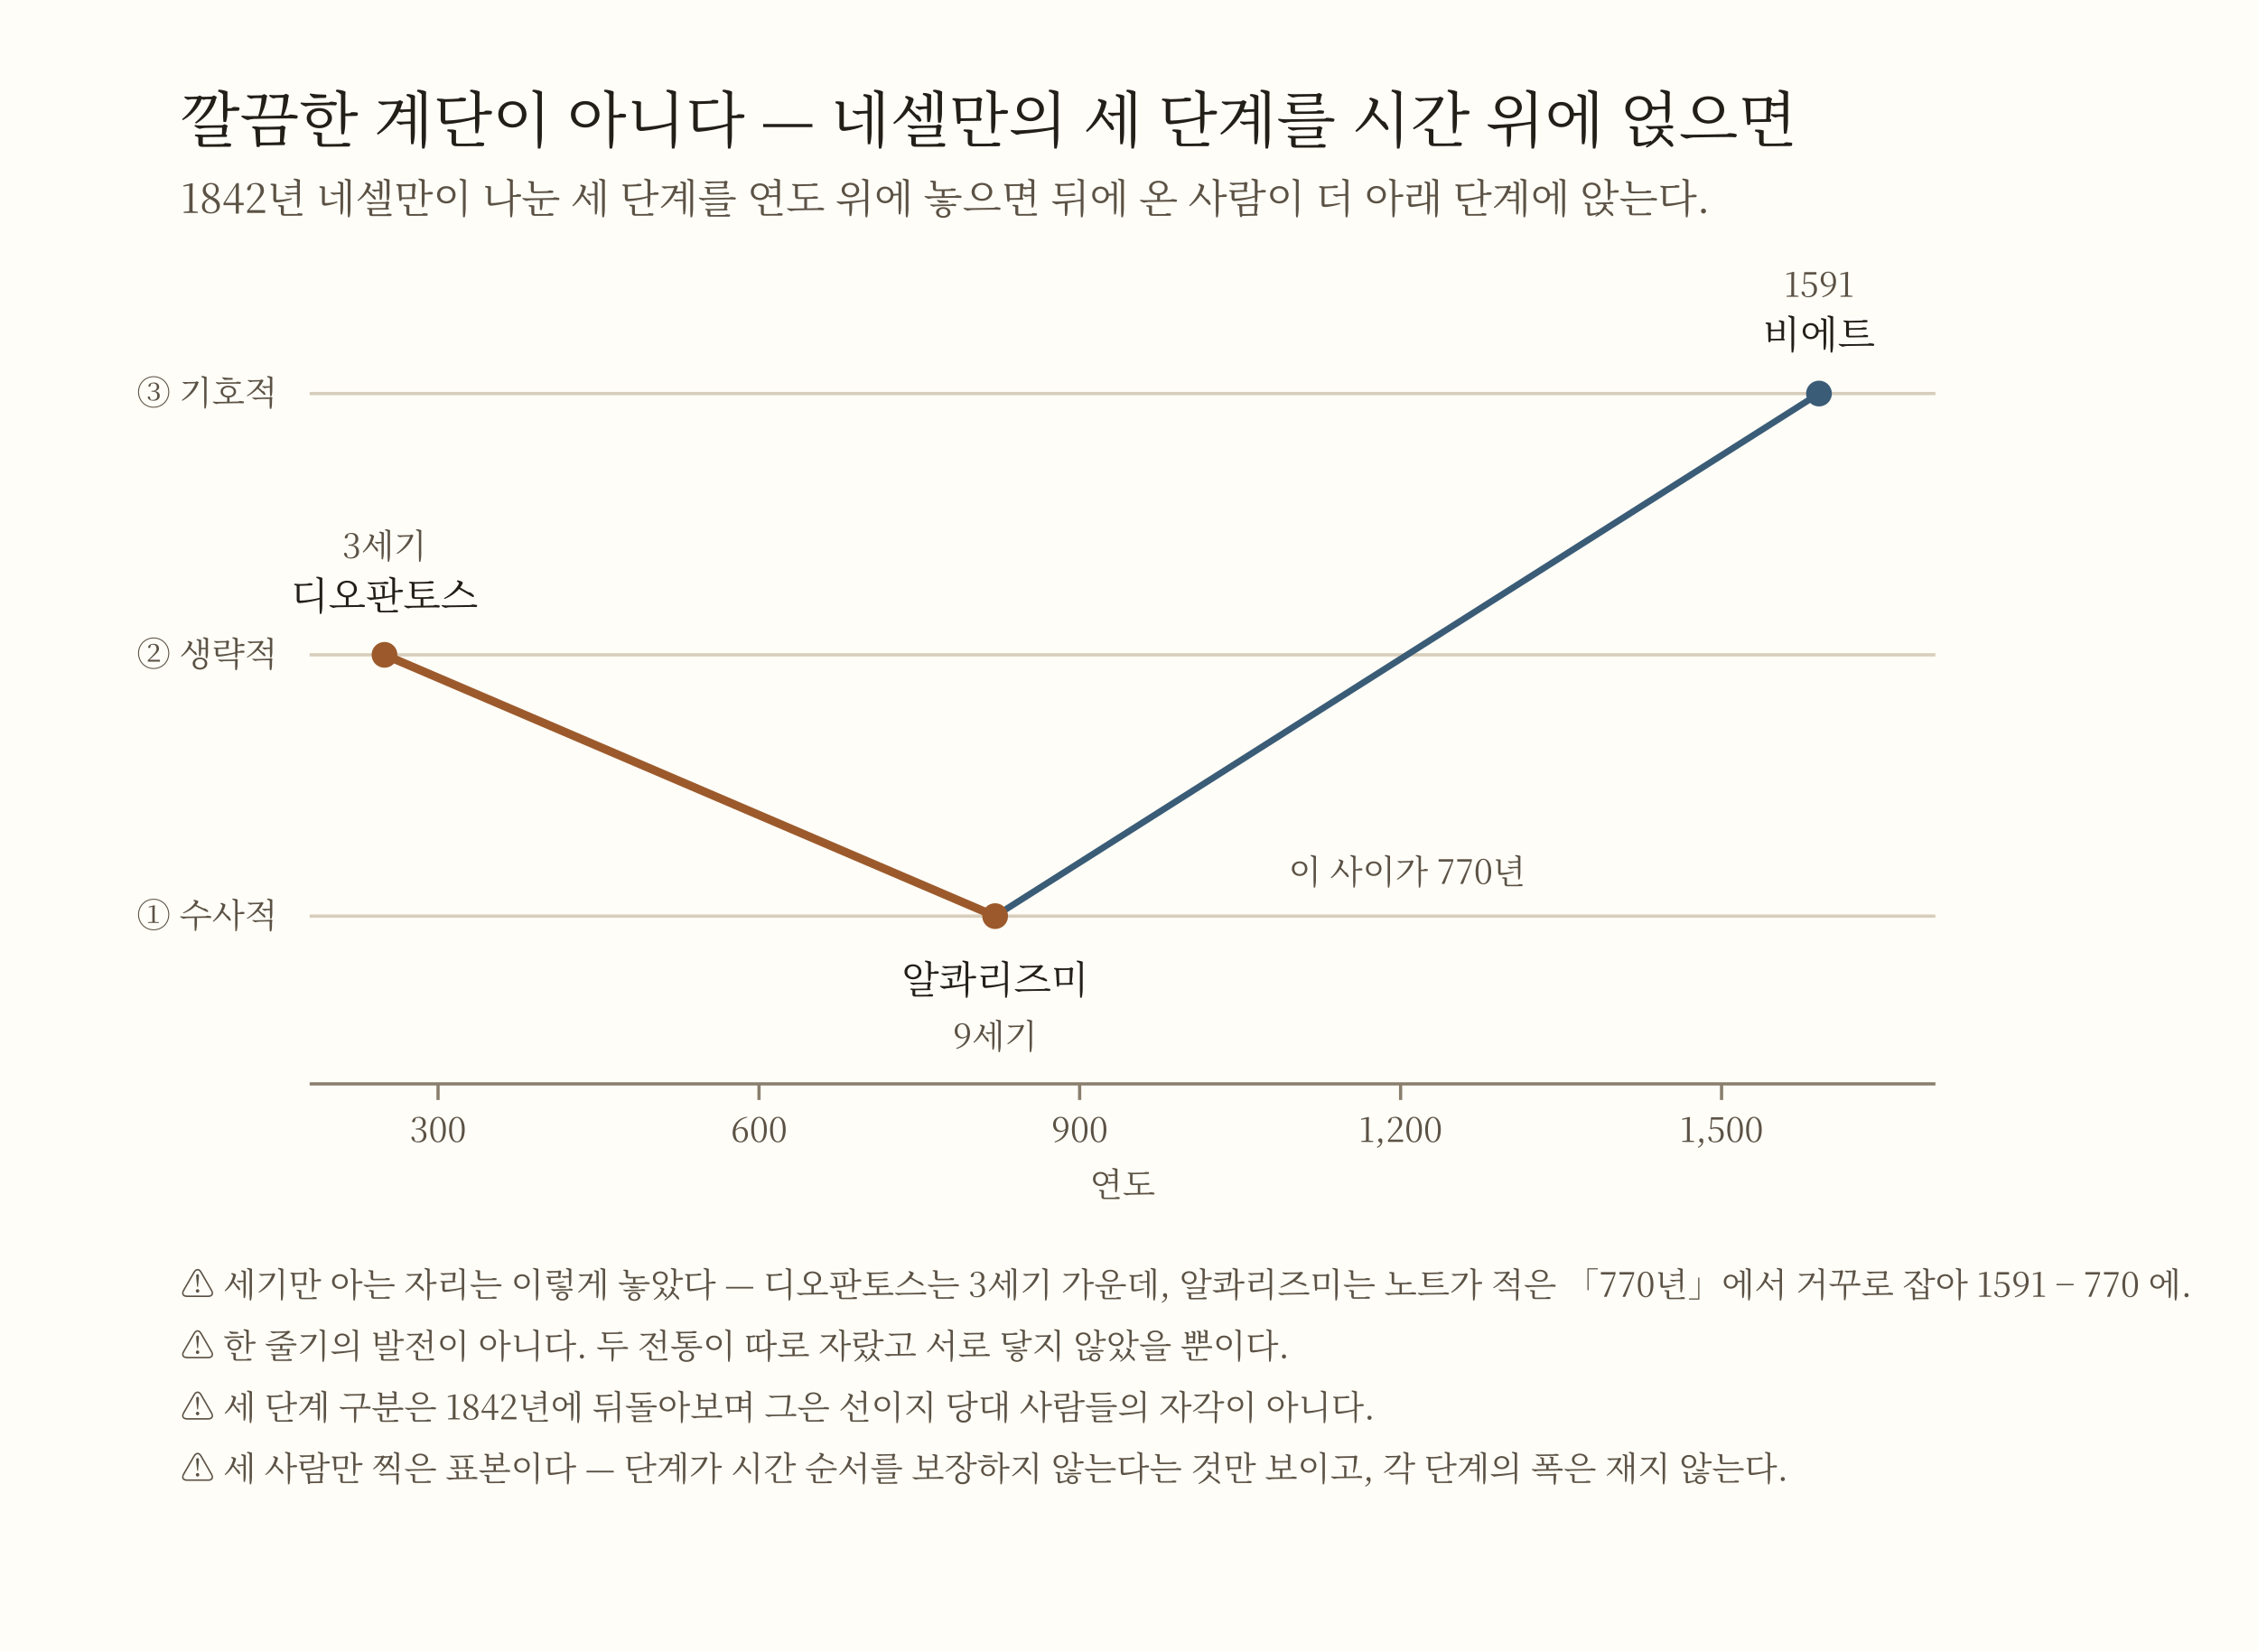
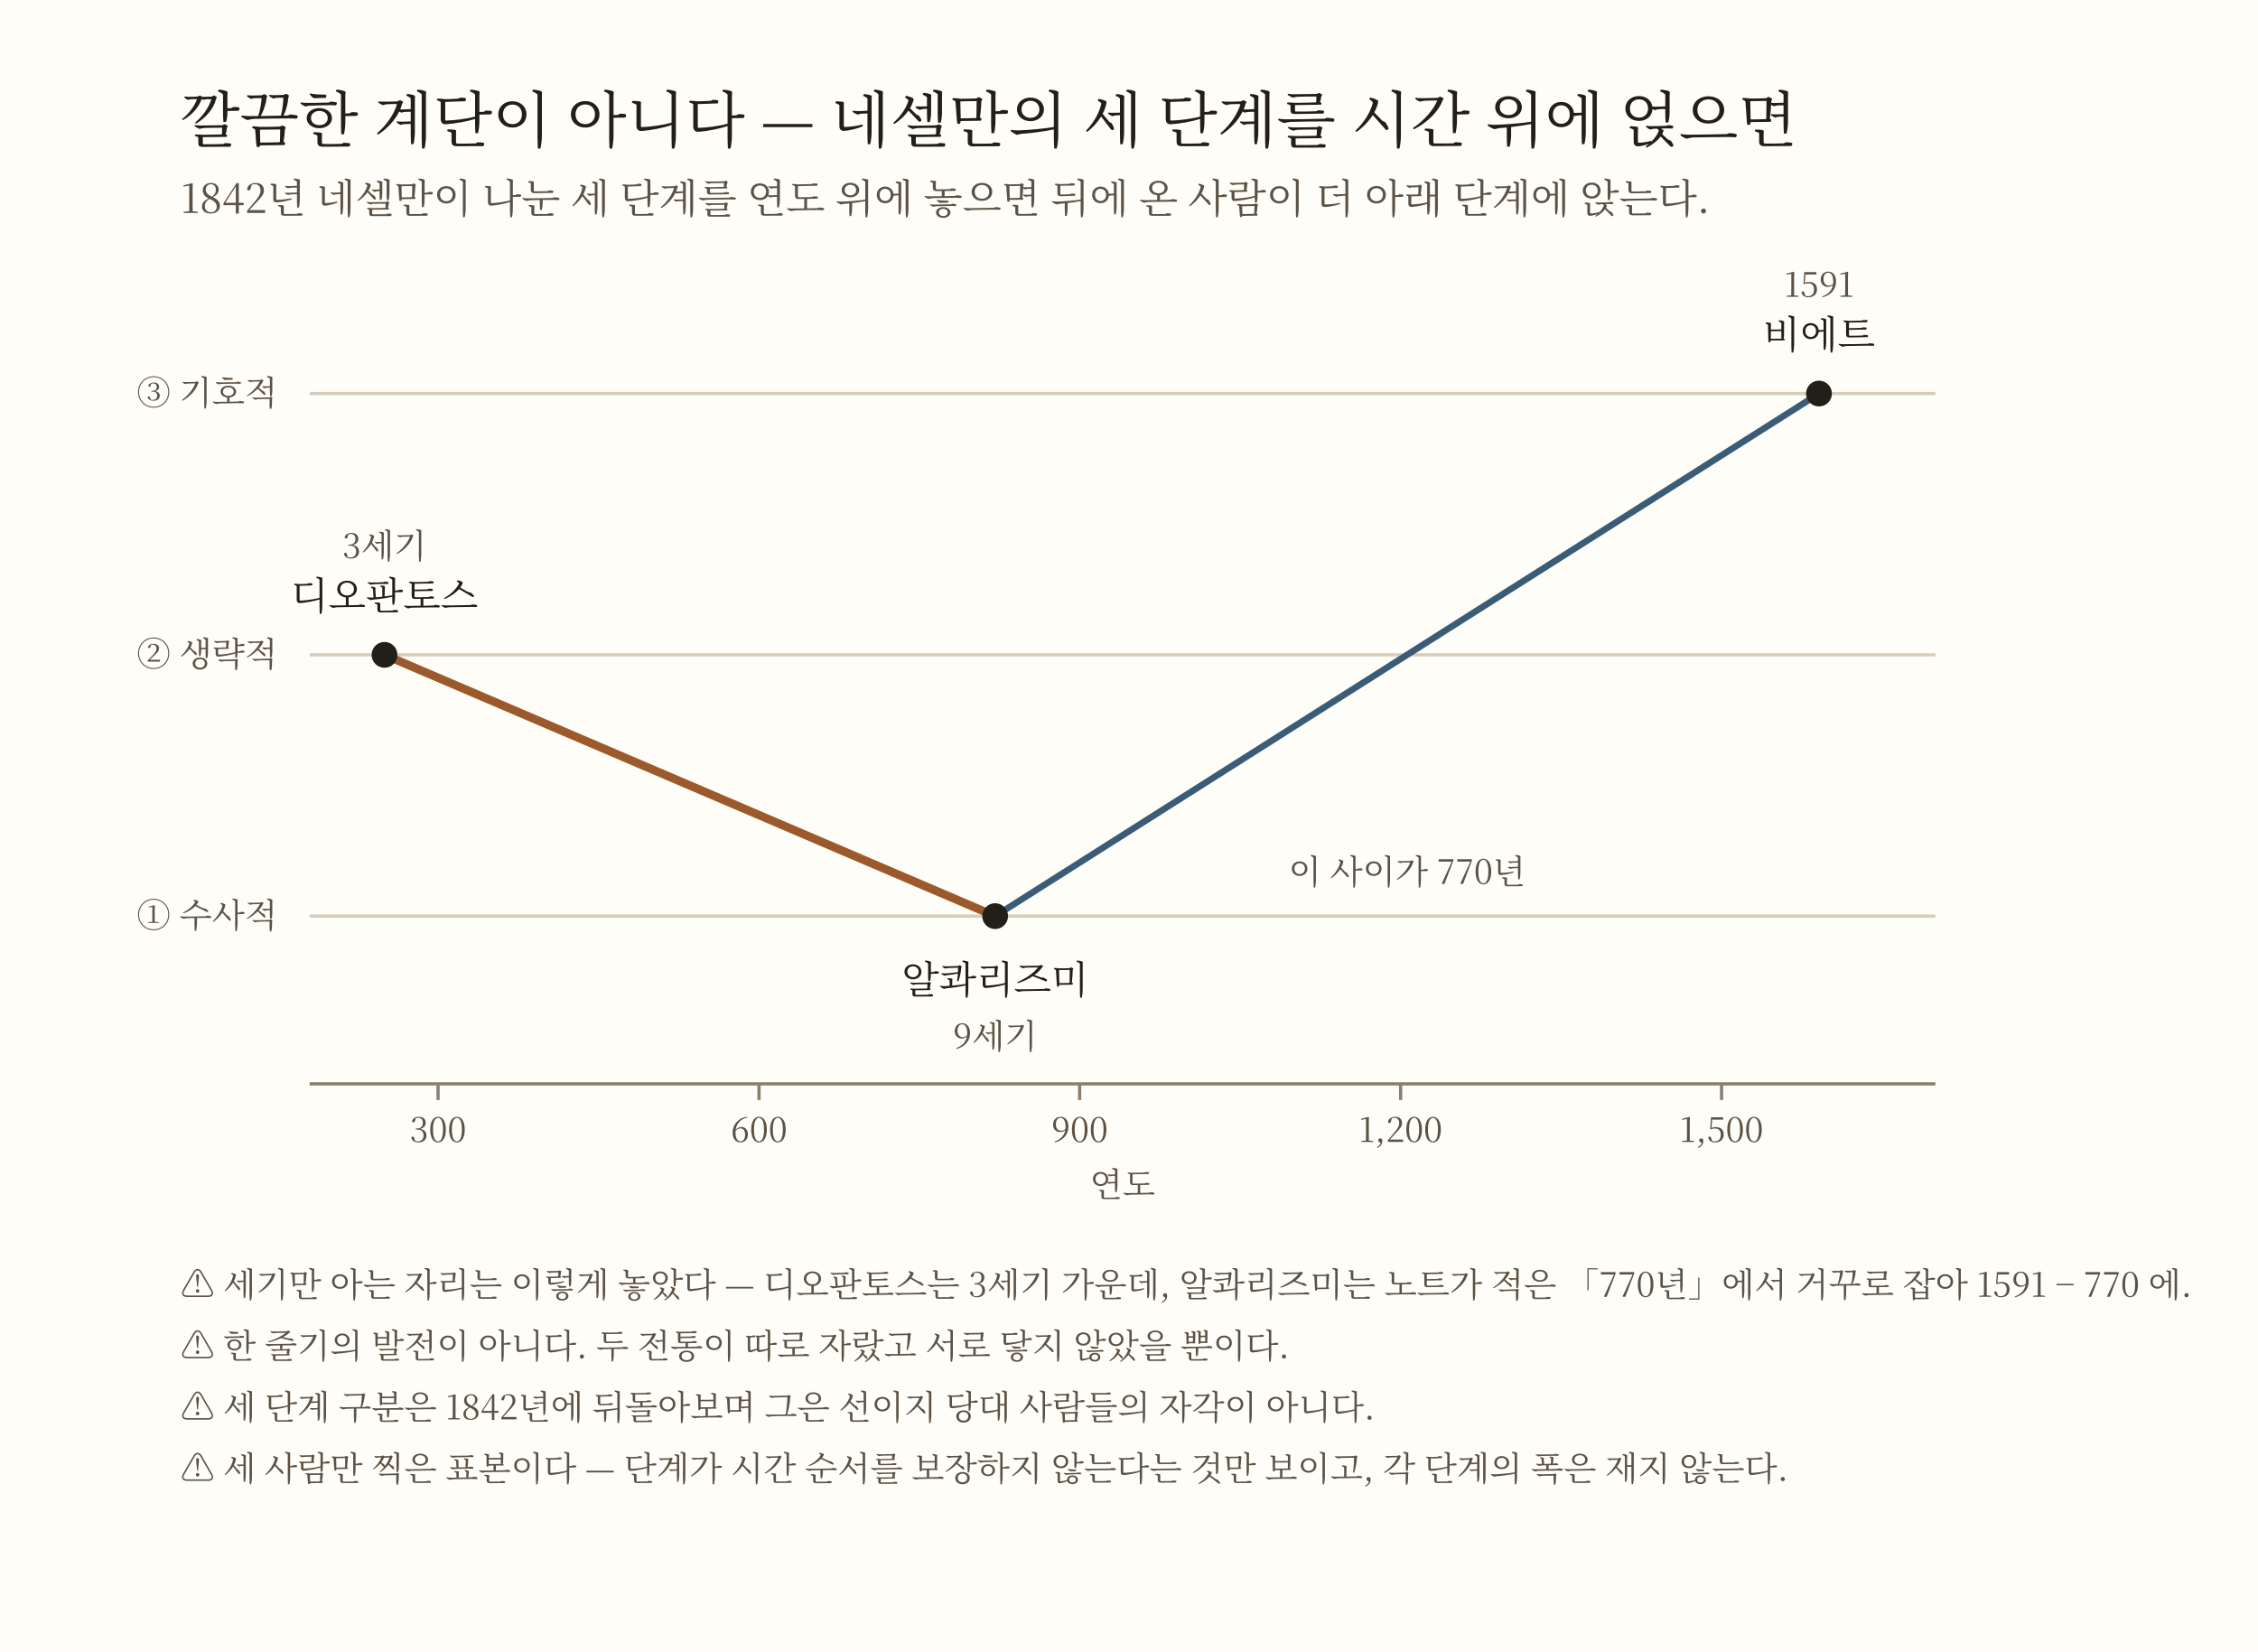
<svg xmlns="http://www.w3.org/2000/svg" viewBox="0 0 700 512" width="700" height="512" role="img" aria-label="그림 위쪽에 「깔끔한 계단이 아니다 — 네셀만의 세 단계를 시간 위에 얹으면」이라는 표제가 있고 그 아래에 1842년 네셀만이 나눈 세 단계를 연도 위에 놓으면 뒤에 온 사람이 더 아래 단계에 앉는다고 적혀 있다. 가운데에 가로로 연도 축이 있고 그 위로 세 칸이 층층이 놓여 있다. 가로축 눈금은 300과 600과 900과 1,200과 1,500이고, 세로로는 아래부터 1번 수사적, 2번 생략적, 3번 기호적 세 칸이 있으며 각 칸에 옅은 가로줄이 그어져 있다. 점이 셋 찍혀 있고 선으로 이어져 있다. 왼쪽 끝 3세기 자리에 디오판토스가 2번 생략적 칸에 있고, 그보다 오른쪽인 9세기 자리에 알콰리즈미가 한 칸 아래인 1번 수사적 칸에 있는데 이름이 선에 가리지 않도록 점 아래에 적혀 있다. 둘을 잇는 선은 내려가며, 내려가는 그 구간만 굵은 갈색으로 그어져 있다. 오른쪽 끝 1591년 자리에 비에트가 맨 위 3번 기호적 칸에 있고, 알콰리즈미에서 비에트로 가는 선은 두 칸을 올라간다. 알콰리즈미와 비에트 사이, 1번 칸 바로 위에 이 사이가 770년이라고 적혀 있다. 맨 아래에는 단서가 넷 있다. 첫째는 세기만 아는 두 사람 가운데 디오판토스를 3세기 가운데에 놓았고 알콰리즈미는 노트가 적은 770년에서 거꾸로 잡아 1591년에서 770을 뺀 해에 놓았다는 것이고, 둘째는 이것이 한 줄기의 발전이 아니라 두 전통이 따로 자라 서로 닿지 않은 것이라는 점이고, 셋째는 세 단계 구분이 1842년에 뒤돌아보며 그은 선이지 당대 사람들의 자각이 아니라는 것이고, 넷째는 이 그림이 세 사람만 찍은 표본이며 단계가 시간 순서를 보장하지 않는다는 것을 보일 뿐 각 단계의 폭을 재지는 않는다는 것이다">
  <style>
    text{font-family:EB Garamond, Georgia, 'Noto Serif KR', 'Noto Serif CJK KR', NanumMyeongjo, Batang, AppleMyungjo, serif;fill:#221E18;}
    .h1{font-size:19px;} .h2{font-size:12.5px;fill:#5B5245;}
    .ax{font-size:10.5px;fill:#5B5245;} .nm{font-size:12px;}
    .bg{fill:#FFFDF7;}
    .lane{stroke:#D8CDBB;stroke-width:1;fill:none;}
    .axis{stroke:#8A7F6E;stroke-width:1;fill:none;}
    .path{stroke:#3A5C77;stroke-width:2;fill:none;}
    .down{stroke:#9C5A2C;stroke-width:2.6;fill:none;}
-     .dot{fill:#3A5C77;} .dotd{fill:#9C5A2C;}
+     .dot{fill:#221E18;}
    .warn{font-size:10.5px;fill:#5B5245;}
  </style>
  <rect class="bg" x="0" y="0" width="700" height="512" />
  <text class="h1" x="56" y="44">깔끔한 계단이 아니다 — 네셀만의 세 단계를 시간 위에 얹으면</text>
  <text class="h2" x="56" y="66">1842년 네셀만이 나눈 세 단계를 연도 위에 놓으면 뒤에 온 사람이 더 아래 단계에 앉는다.</text>
  <line class="lane" x1="96.0" y1="122.0" x2="600.0" y2="122.0" />
  <text class="ax" x="86.0" y="125.5" text-anchor="end">③ 기호적</text>
  <line class="lane" x1="96.0" y1="203.0" x2="600.0" y2="203.0" />
  <text class="ax" x="86.0" y="206.5" text-anchor="end">② 생략적</text>
  <line class="lane" x1="96.0" y1="284.0" x2="600.0" y2="284.0" />
  <text class="ax" x="86.0" y="287.5" text-anchor="end">① 수사적</text>
  <line class="axis" x1="96.0" y1="336.0" x2="600.0" y2="336.0" />
  <line class="axis" x1="135.8" y1="336.0" x2="135.8" y2="341.0" />
  <text class="ax" x="135.8" y="354.0" text-anchor="middle">300</text>
  <line class="axis" x1="235.3" y1="336.0" x2="235.3" y2="341.0" />
  <text class="ax" x="235.3" y="354.0" text-anchor="middle">600</text>
  <line class="axis" x1="334.7" y1="336.0" x2="334.7" y2="341.0" />
  <text class="ax" x="334.7" y="354.0" text-anchor="middle">900</text>
  <line class="axis" x1="434.2" y1="336.0" x2="434.2" y2="341.0" />
  <text class="ax" x="434.2" y="354.0" text-anchor="middle">1,200</text>
  <line class="axis" x1="533.7" y1="336.0" x2="533.7" y2="341.0" />
  <text class="ax" x="533.7" y="354.0" text-anchor="middle">1,500</text>
  <text class="ax" x="348.0" y="371.0" text-anchor="middle">연도</text>
  <polyline class="path" points="308.5,284.0 563.9,122.0" />
  <polyline class="down" points="119.2,203.0 308.5,284.0" />
-   <circle class="dotd" cx="119.2" cy="203.0" r="4" />
+   <circle class="dot" cx="119.2" cy="203.0" r="4" />
  <text class="nm" x="119.2" y="189.0" text-anchor="middle">디오판토스</text>
  <text class="ax" x="119.2" y="173.0" text-anchor="middle">3세기</text>
-   <circle class="dotd" cx="308.5" cy="284.0" r="4" />
+   <circle class="dot" cx="308.5" cy="284.0" r="4" />
  <text class="nm" x="308.5" y="308.0" text-anchor="middle">알콰리즈미</text>
  <text class="ax" x="308.5" y="325.0" text-anchor="middle">9세기</text>
  <circle class="dot" cx="563.9" cy="122.0" r="4" />
  <text class="nm" x="563.9" y="108.0" text-anchor="middle">비에트</text>
  <text class="ax" x="563.9" y="92.0" text-anchor="middle">1591</text>
  <text class="ax" x="436.2" y="274.0" text-anchor="middle">이 사이가 770년</text>
  <text class="warn" x="56" y="402.0">⚠ 세기만 아는 자리는 이렇게 놓았다 — 디오판토스는 3세기 가운데, 알콰리즈미는 노트가 적은 「770년」에서 거꾸로 잡아 1591 − 770 에.</text>
  <text class="warn" x="56" y="421.0">⚠ 한 줄기의 발전이 아니다. 두 전통이 따로 자랐고 서로 닿지 않았을 뿐이다.</text>
  <text class="warn" x="56" y="440.0">⚠ 세 단계 구분은 1842년에 뒤돌아보며 그은 선이지 당대 사람들의 자각이 아니다.</text>
  <text class="warn" x="56" y="459.0">⚠ 세 사람만 찍은 표본이다 — 단계가 시간 순서를 보장하지 않는다는 것만 보이고, 각 단계의 폭은 재지 않는다.</text>
</svg>
